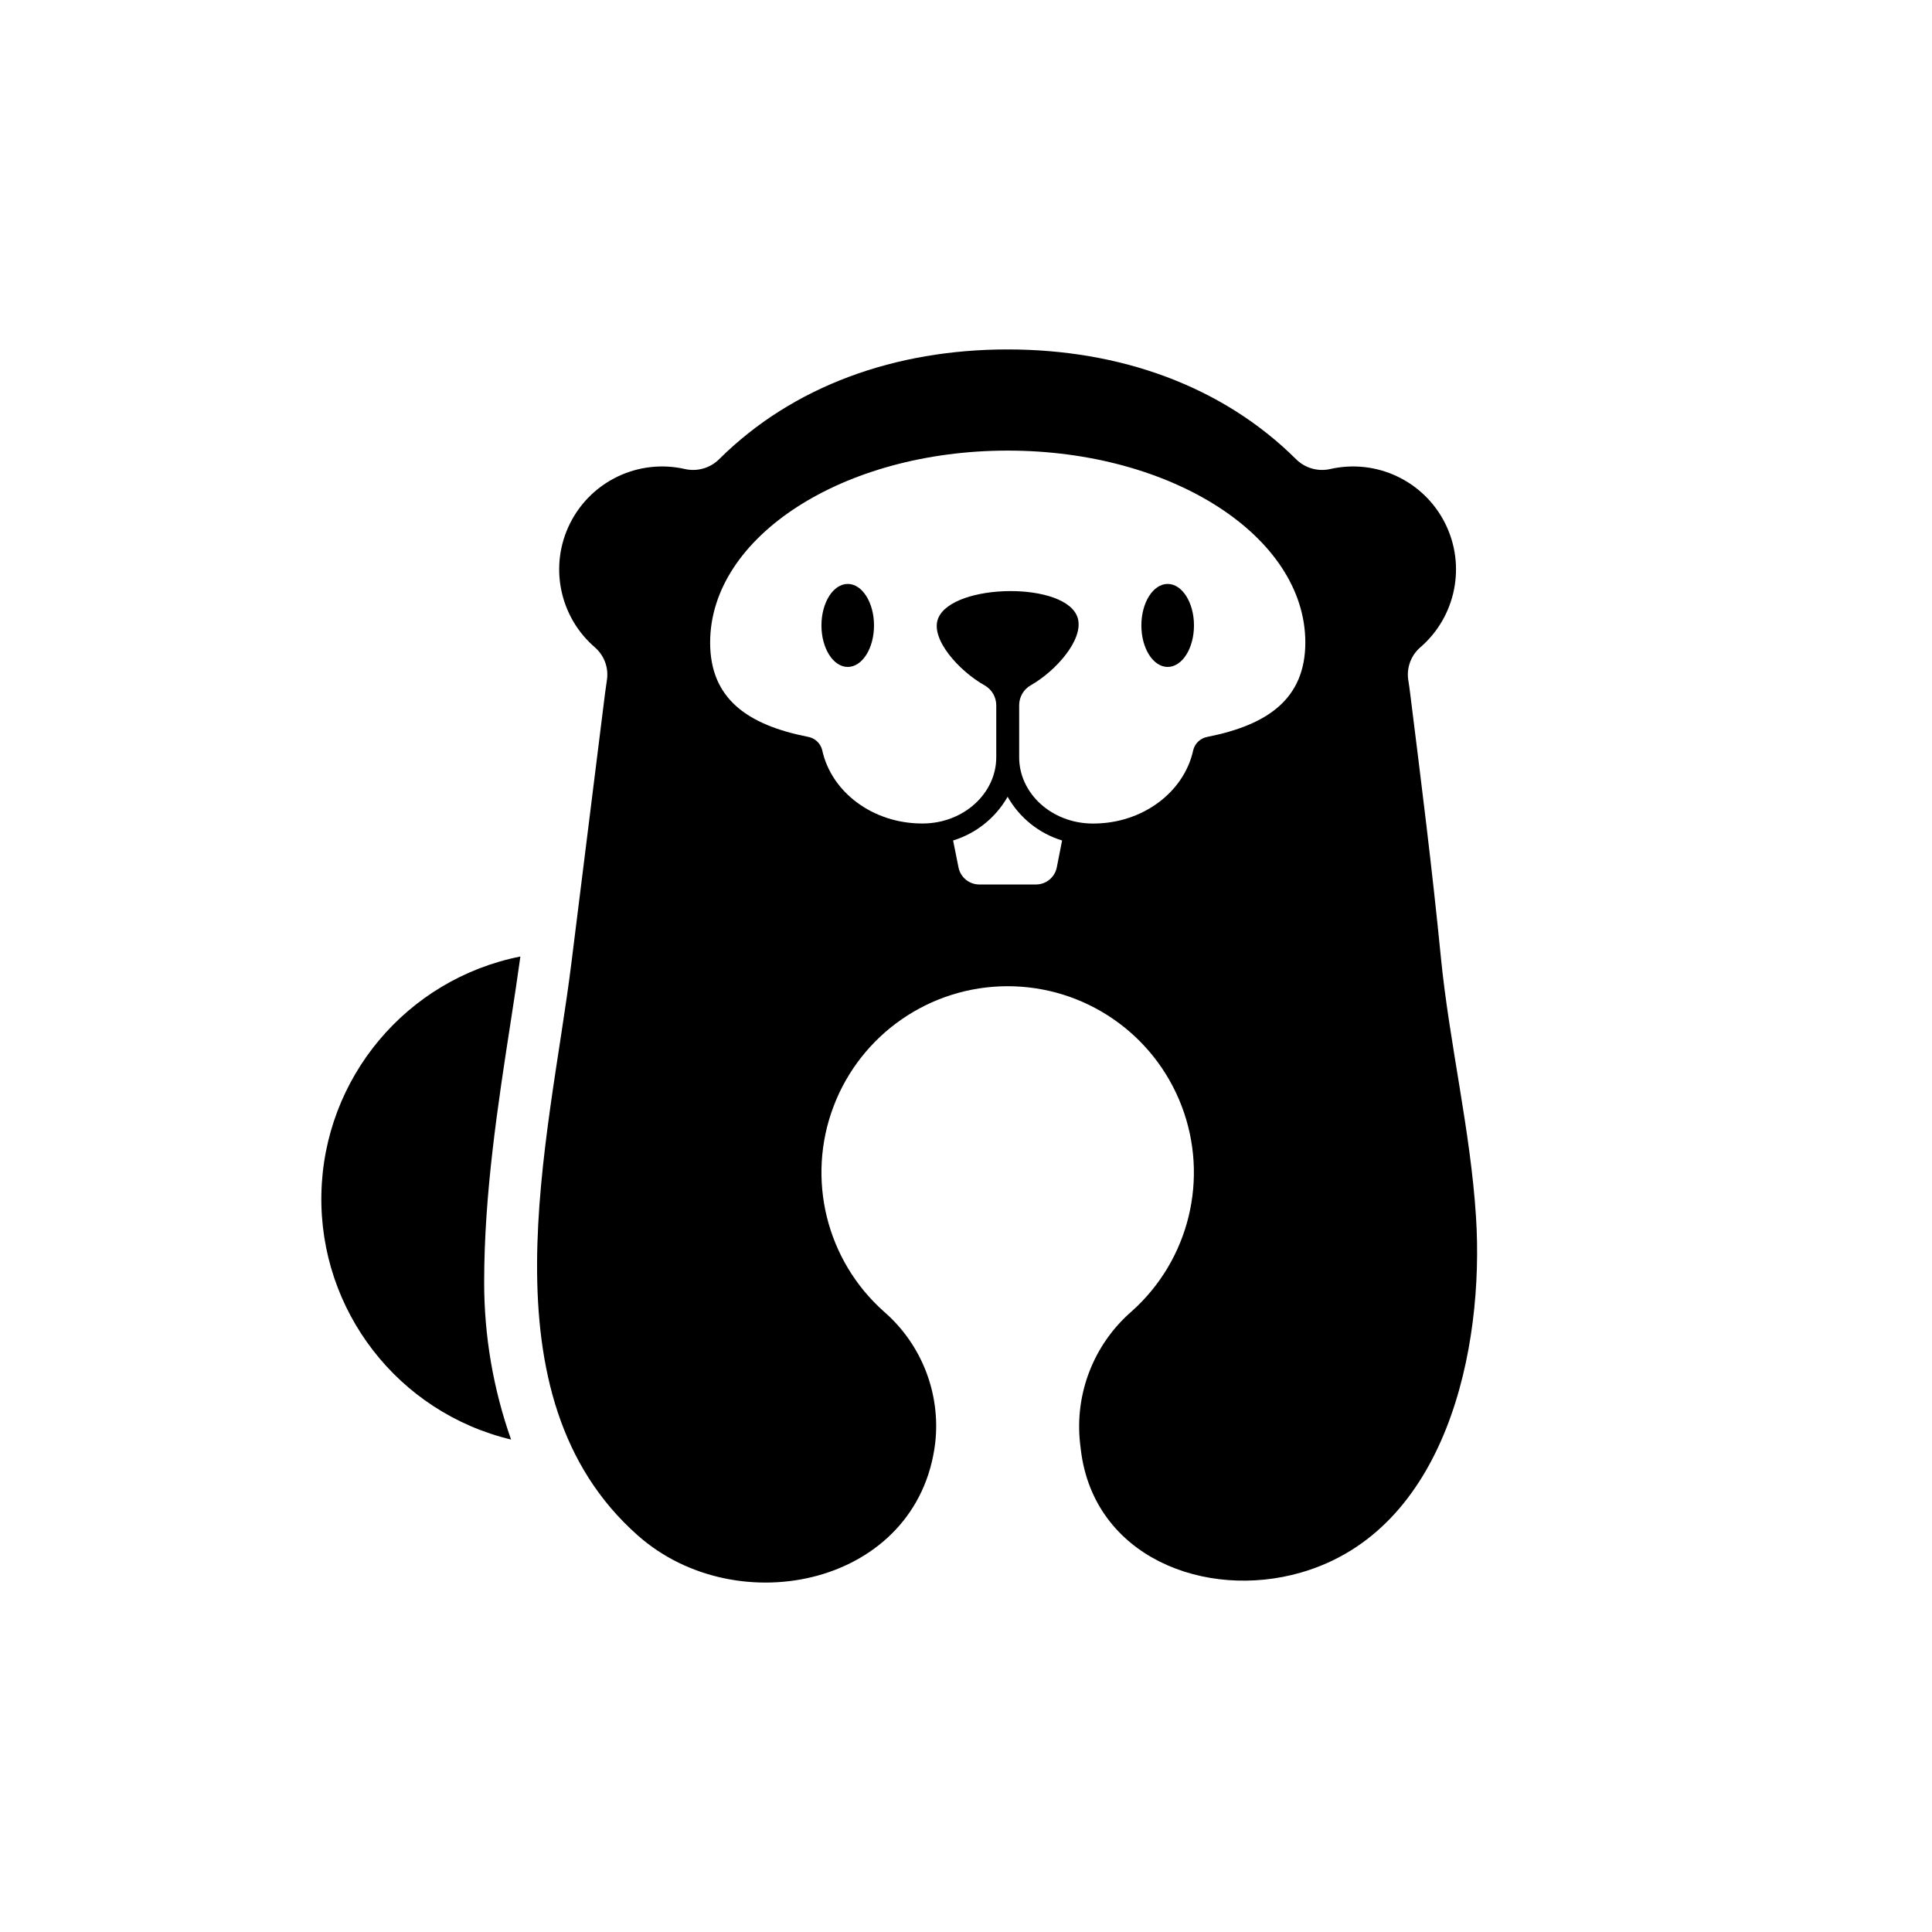
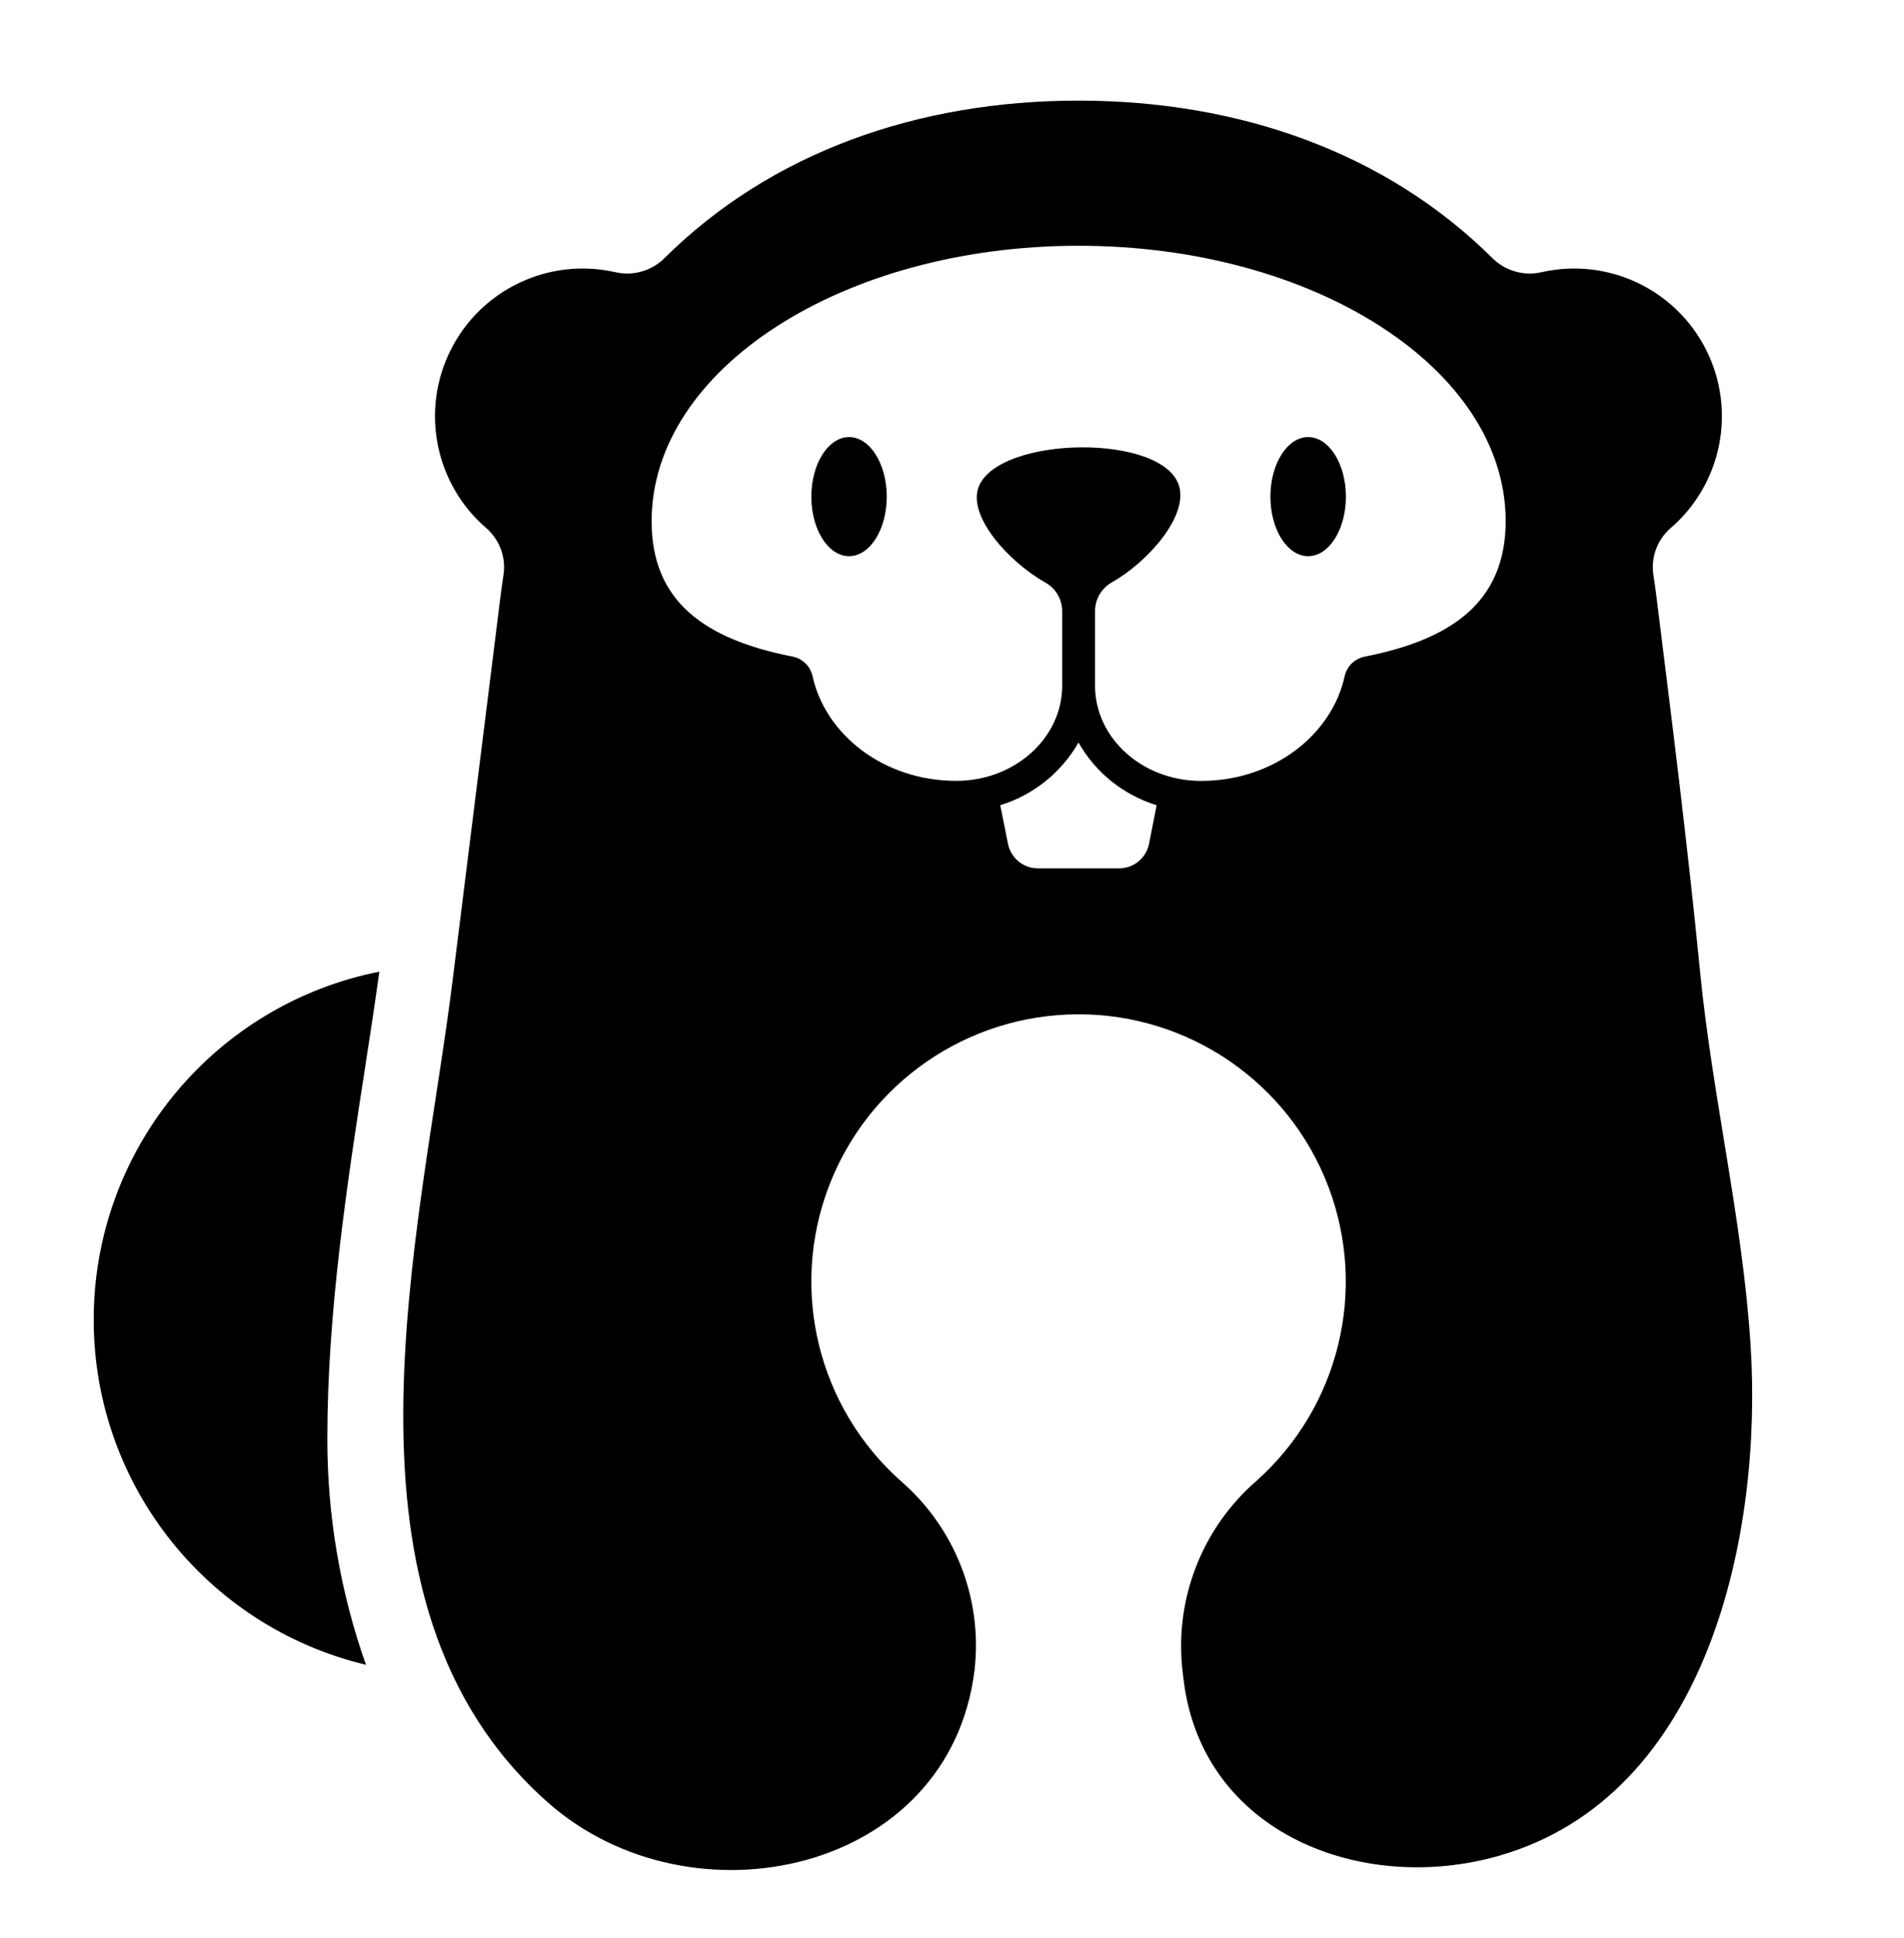
- <svg xmlns="http://www.w3.org/2000/svg" id="图层_1" data-name="图层 1" viewBox="0 0 415 415">
+ <svg xmlns="http://www.w3.org/2000/svg" id="图层_1" data-name="图层 1" viewBox="55 60 285 290">
  <path d="M104,275.34c0-18.87,2.92-37.94,5.78-56.38.69-4.44,1.38-9,2-13.5a53.12,53.12,0,0,0-2,103.76A101.22,101.22,0,0,1,104,275.34Z" class="cls-2" />
  <path d="M182.1,125.43c-3.12,0-5.65,4-5.65,8.92s2.53,8.91,5.65,8.91,5.64-4,5.64-8.91S185.22,125.43,182.1,125.43Z" class="cls-3" />
  <path d="M250.82,125.43c-3.12,0-5.65,4-5.65,8.92s2.53,8.91,5.65,8.91,5.65-4,5.65-8.91S253.94,125.43,250.82,125.43Z" class="cls-4" />
  <path d="M317.05,261.39c-1.19-18.66-5.72-37.25-7.55-55.81-1.85-18.86-4.22-37.65-6.57-56.46-.12-1-.25-1.91-.4-2.86a7.76,7.76,0,0,1,2.5-7.16,22.11,22.11,0,0,0-19.29-38.35,7.93,7.93,0,0,1-7.37-2.14c-15.88-15.76-37.87-23.55-61.94-23.55s-46.05,7.79-61.93,23.55a7.93,7.93,0,0,1-7.37,2.14,22.11,22.11,0,0,0-19.29,38.35,7.76,7.76,0,0,1,2.5,7.16c-.15,1-.28,1.9-.4,2.86q-3.6,28.89-7.21,57.8C118,245,103.05,299.86,137.05,329.86c21.43,18.91,60.16,10.63,63.84-19.92a32.53,32.53,0,0,0-11-28.19,40,40,0,1,1,53.19-.06A32.74,32.74,0,0,0,232,310l.17,1.44c2.78,23.05,26.77,32.23,47.21,26.37C310.77,328.81,318.86,289.59,317.05,261.39ZM227,186.33a4.56,4.56,0,0,1-4.47,3.66H210.37a4.56,4.56,0,0,1-4.48-3.66l-1.16-5.79a20.36,20.36,0,0,0,11.71-9.39,20.27,20.27,0,0,0,11.7,9.39Zm32.44-28.06a3.83,3.83,0,0,0-3.12,2.82c-1.92,9-10.81,15.81-21.49,15.81h-.19c-8.73-.06-15.72-6.47-15.72-14.23V151.51a4.93,4.93,0,0,1,2.47-4.3c5.44-3.08,11.39-9.84,10.13-14.38-2.21-8-26.92-7.63-30,0-1.76,4.35,4.42,11.27,10,14.4a4.92,4.92,0,0,1,2.48,4.3v11.13c0,7.76-7,14.17-15.72,14.23h-.19c-10.68,0-19.57-6.81-21.49-15.81a3.83,3.83,0,0,0-3.12-2.82c-12.86-2.56-20.94-8.13-20.94-20.23,0-22.78,28.62-41.24,63.92-41.24s63.93,18.46,63.93,41.24C280.36,150.14,272.28,155.71,259.42,158.27Z" class="cls-5" />
</svg>
